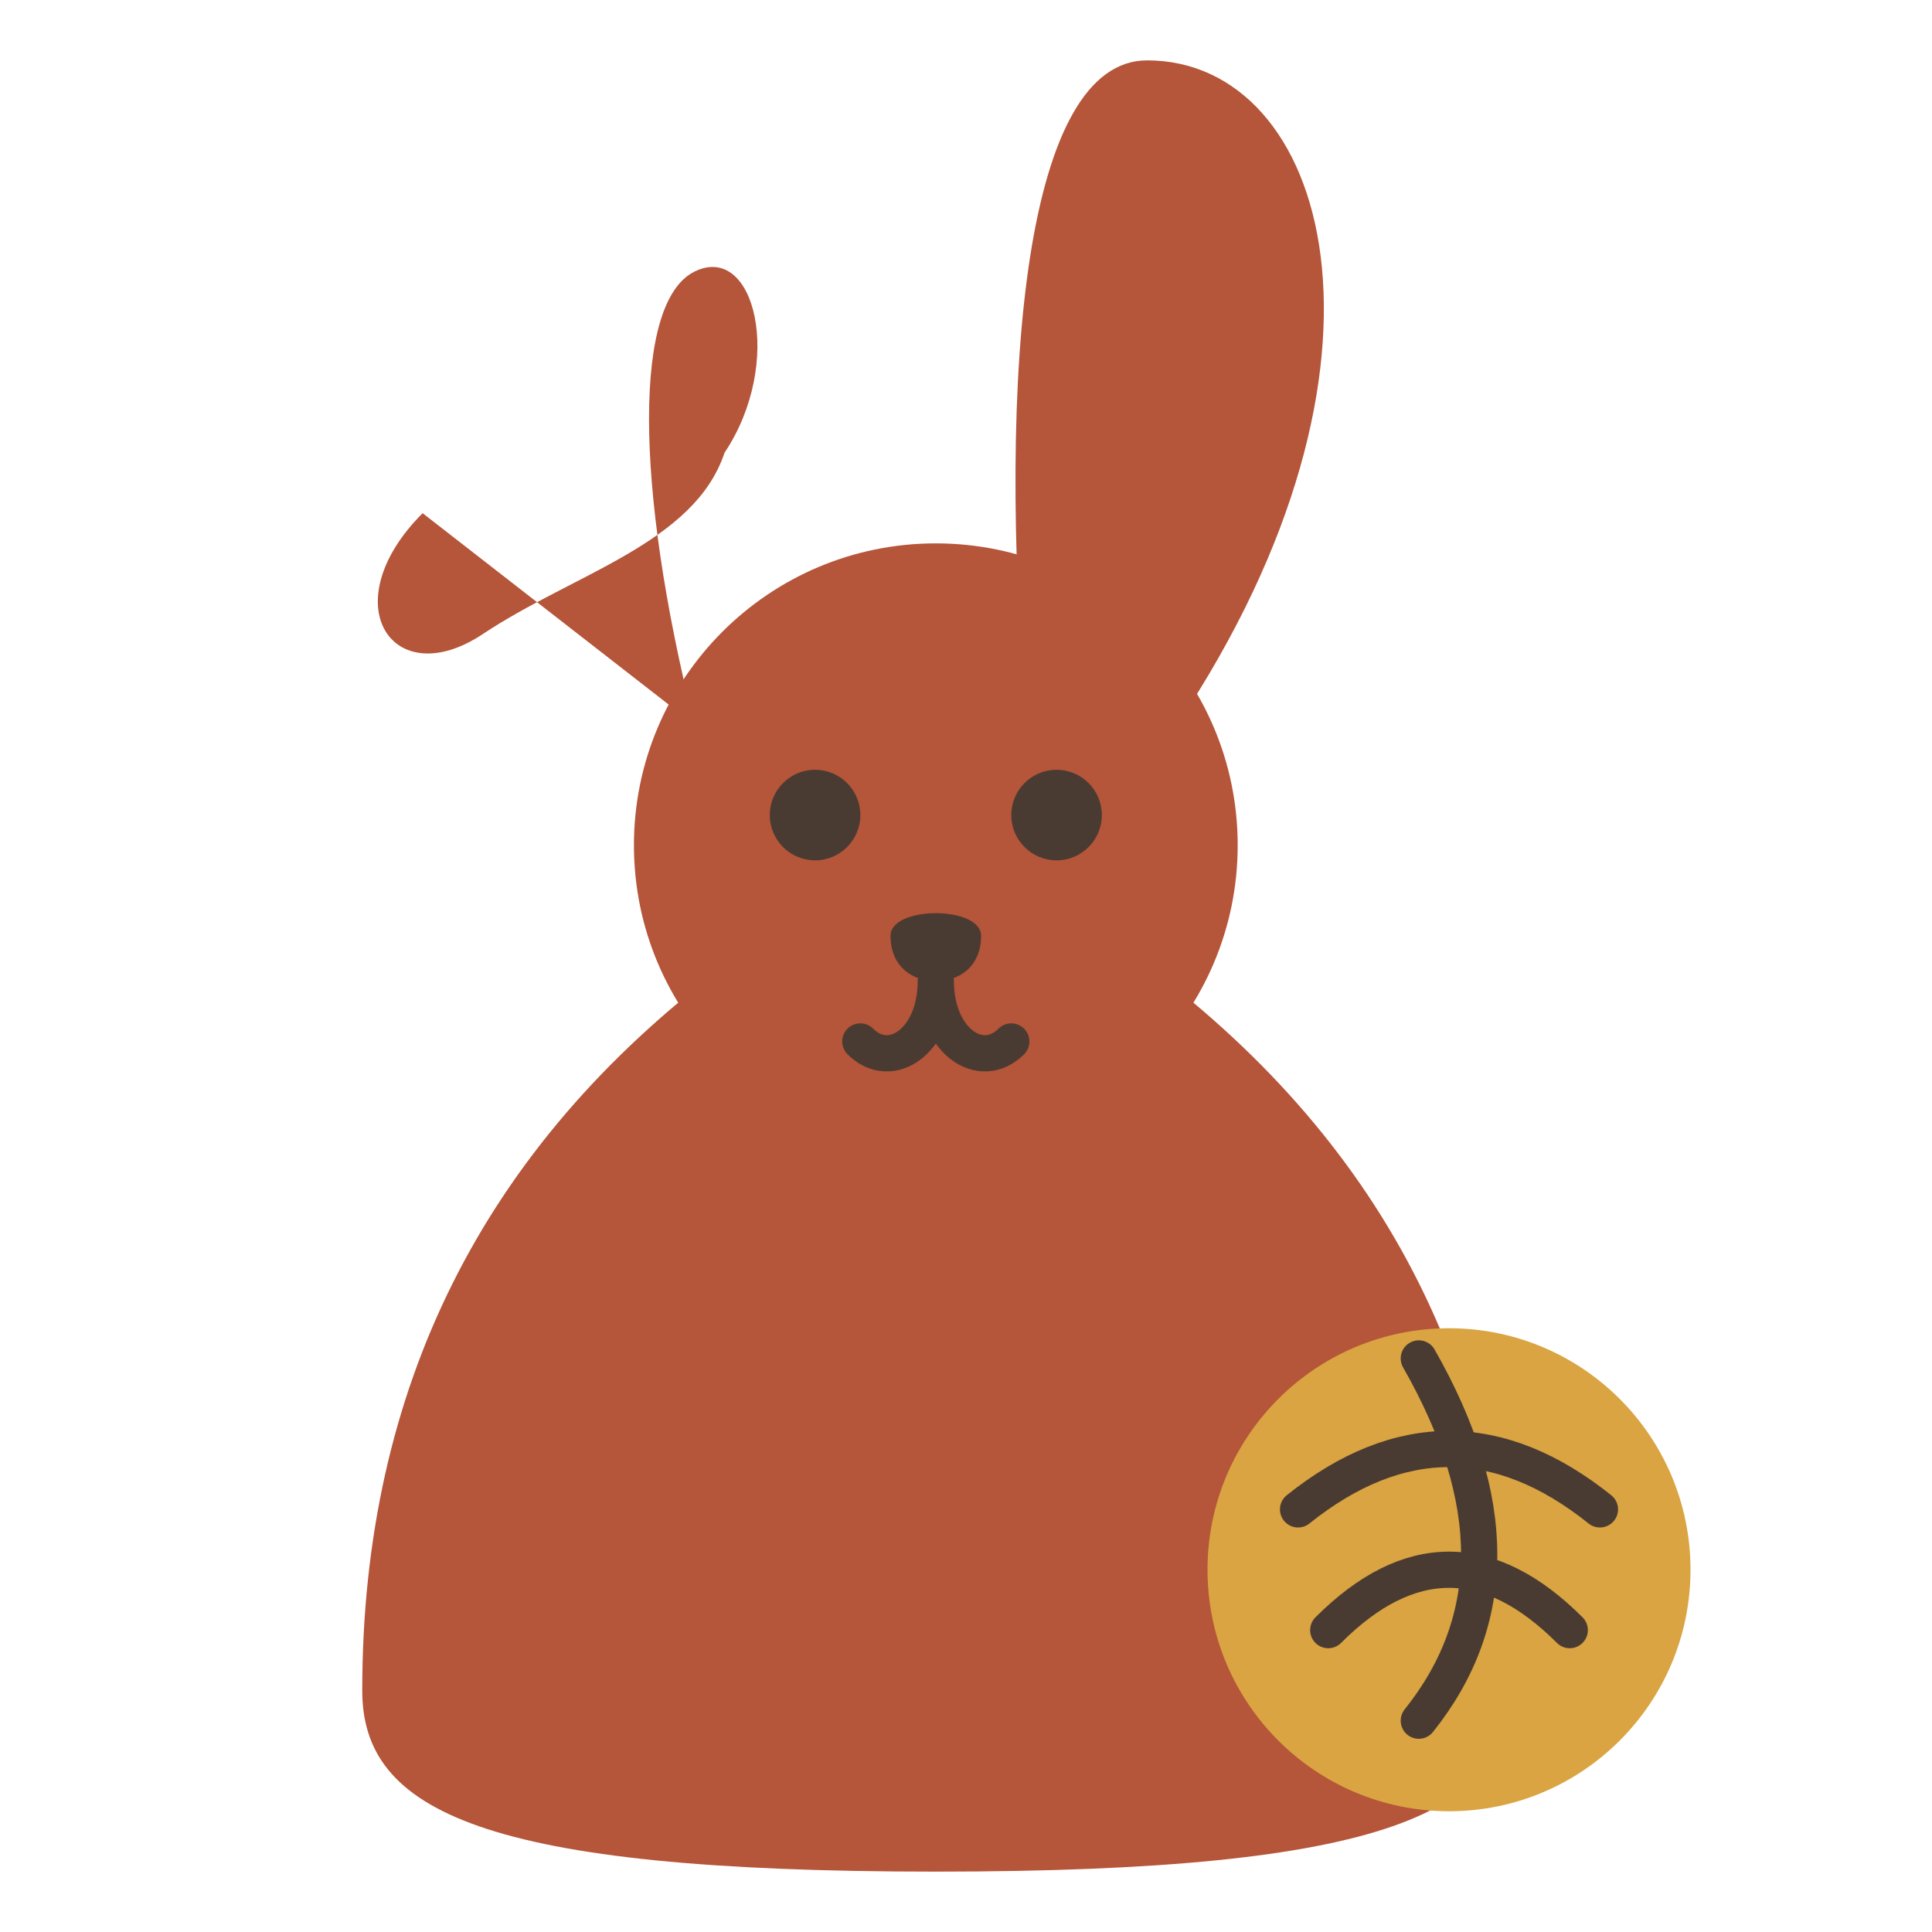
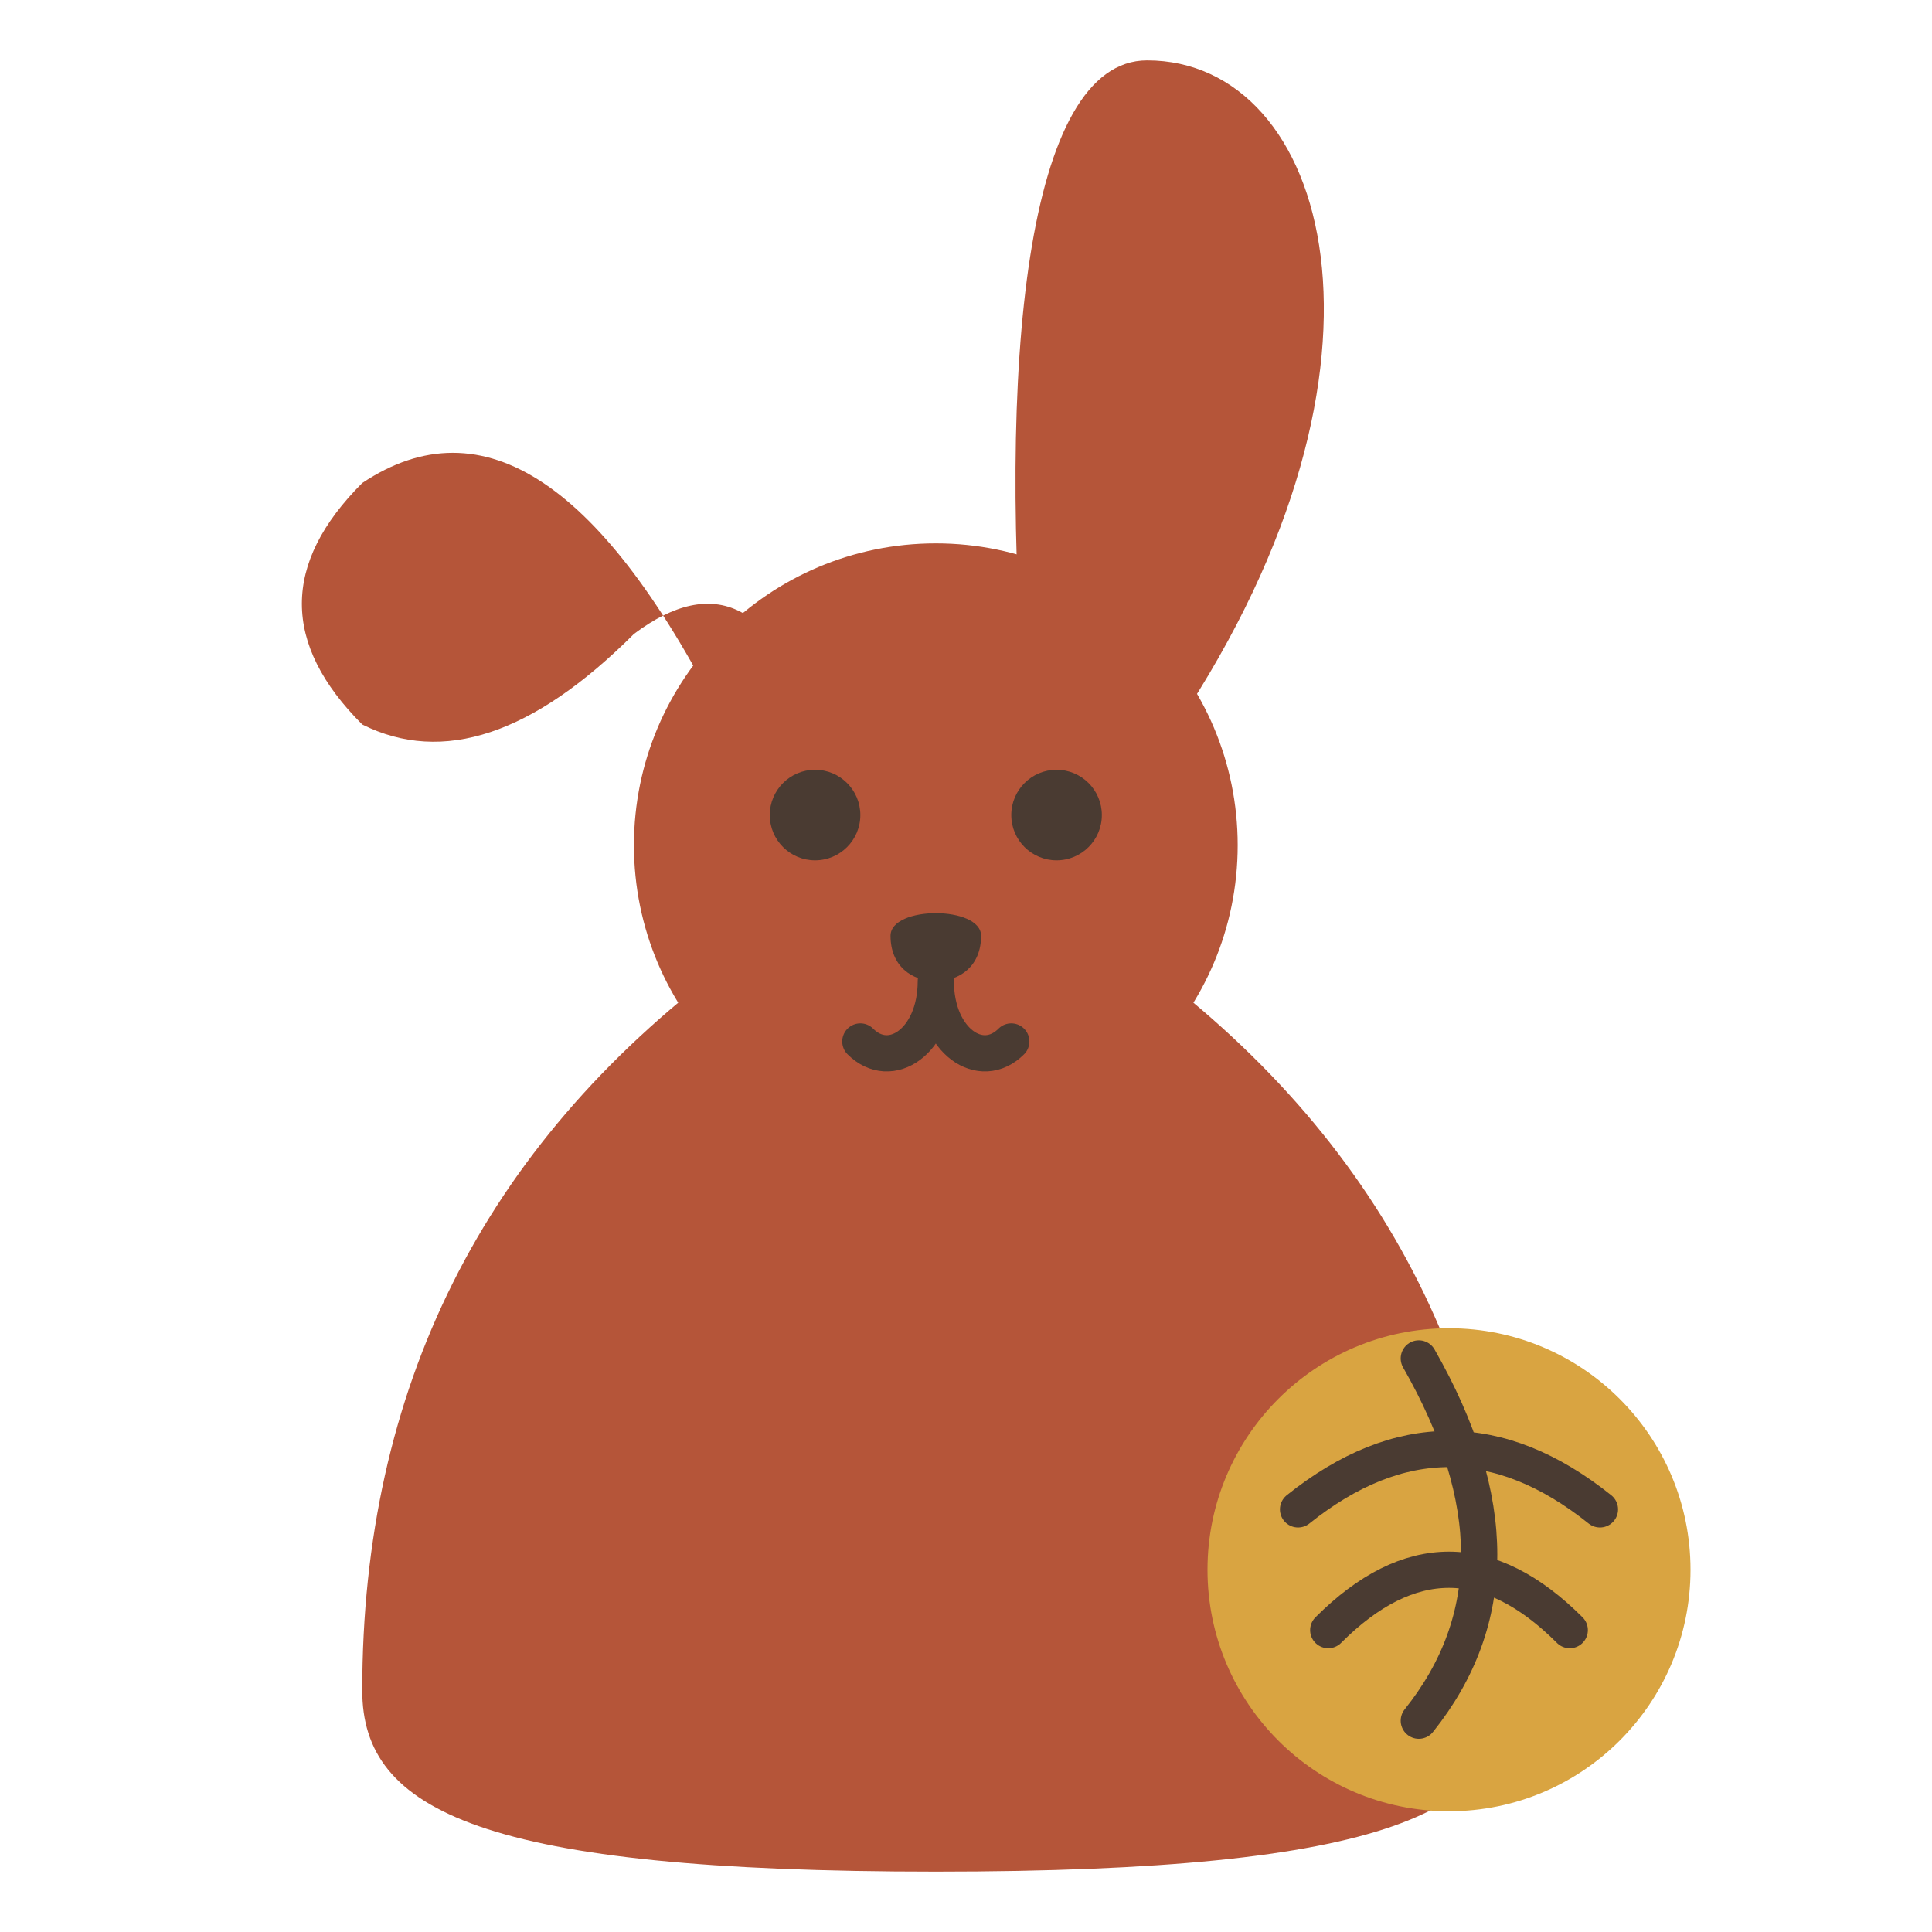
<svg xmlns="http://www.w3.org/2000/svg" viewBox="0 0 64 64">
-   <path d="M 23 24 C 21 16 21 10 23 9 C 25 8 26 12 24 15 C 23 18 19 19 16 21 C 13 23 11 20 14 17 Z" fill="#b55539" />
+   <path d="M 24 24 Q 18 12 12 16 Q 8 20 12 24 Q 16 26 21 21 Q 25 18 27 24 Z" fill="#b55539" />
  <path d="M 39 24 C 47 12 44 2 38 2 C 34 2 33 12 34 24 Z" fill="#b55539" />
  <path d="M 24 32 C 16 38 12 46 12 56 C 12 60 16 62 31 62 C 46 62 50 60 50 56 C 50 46 46 38 38 32 Z" fill="#b55539" />
  <circle cx="31" cy="28" r="10" fill="#b55539" />
  <circle cx="27" cy="27" r="1.5" fill="#4a3b32" />
  <circle cx="35" cy="27" r="1.5" fill="#4a3b32" />
  <path d="M 29.5 31 C 29.5 30 32.5 30 32.5 31 C 32.5 32 31.8 32.5 31 32.5 C 30.2 32.5 29.5 32 29.5 31 Z" fill="#4a3b32" />
  <path d="M 31 32.5 C 31 34.5 29.5 35.5 28.5 34.5 M 31 32.5 C 31 34.5 32.5 35.5 33.5 34.5" stroke="#4a3b32" stroke-width="1.2" fill="none" stroke-linecap="round" />
  <circle cx="48" cy="52" r="8" fill="#d9a441" />
  <path d="M 43 50 Q 48 46 53 50" stroke="#4a3b32" stroke-width="1.2" fill="none" stroke-linecap="round" />
  <path d="M 44 54 Q 48 50 52 54" stroke="#4a3b32" stroke-width="1.2" fill="none" stroke-linecap="round" />
  <path d="M 47 45 Q 51 52 47 57" stroke="#4a3b32" stroke-width="1.2" fill="none" stroke-linecap="round" />
</svg>
